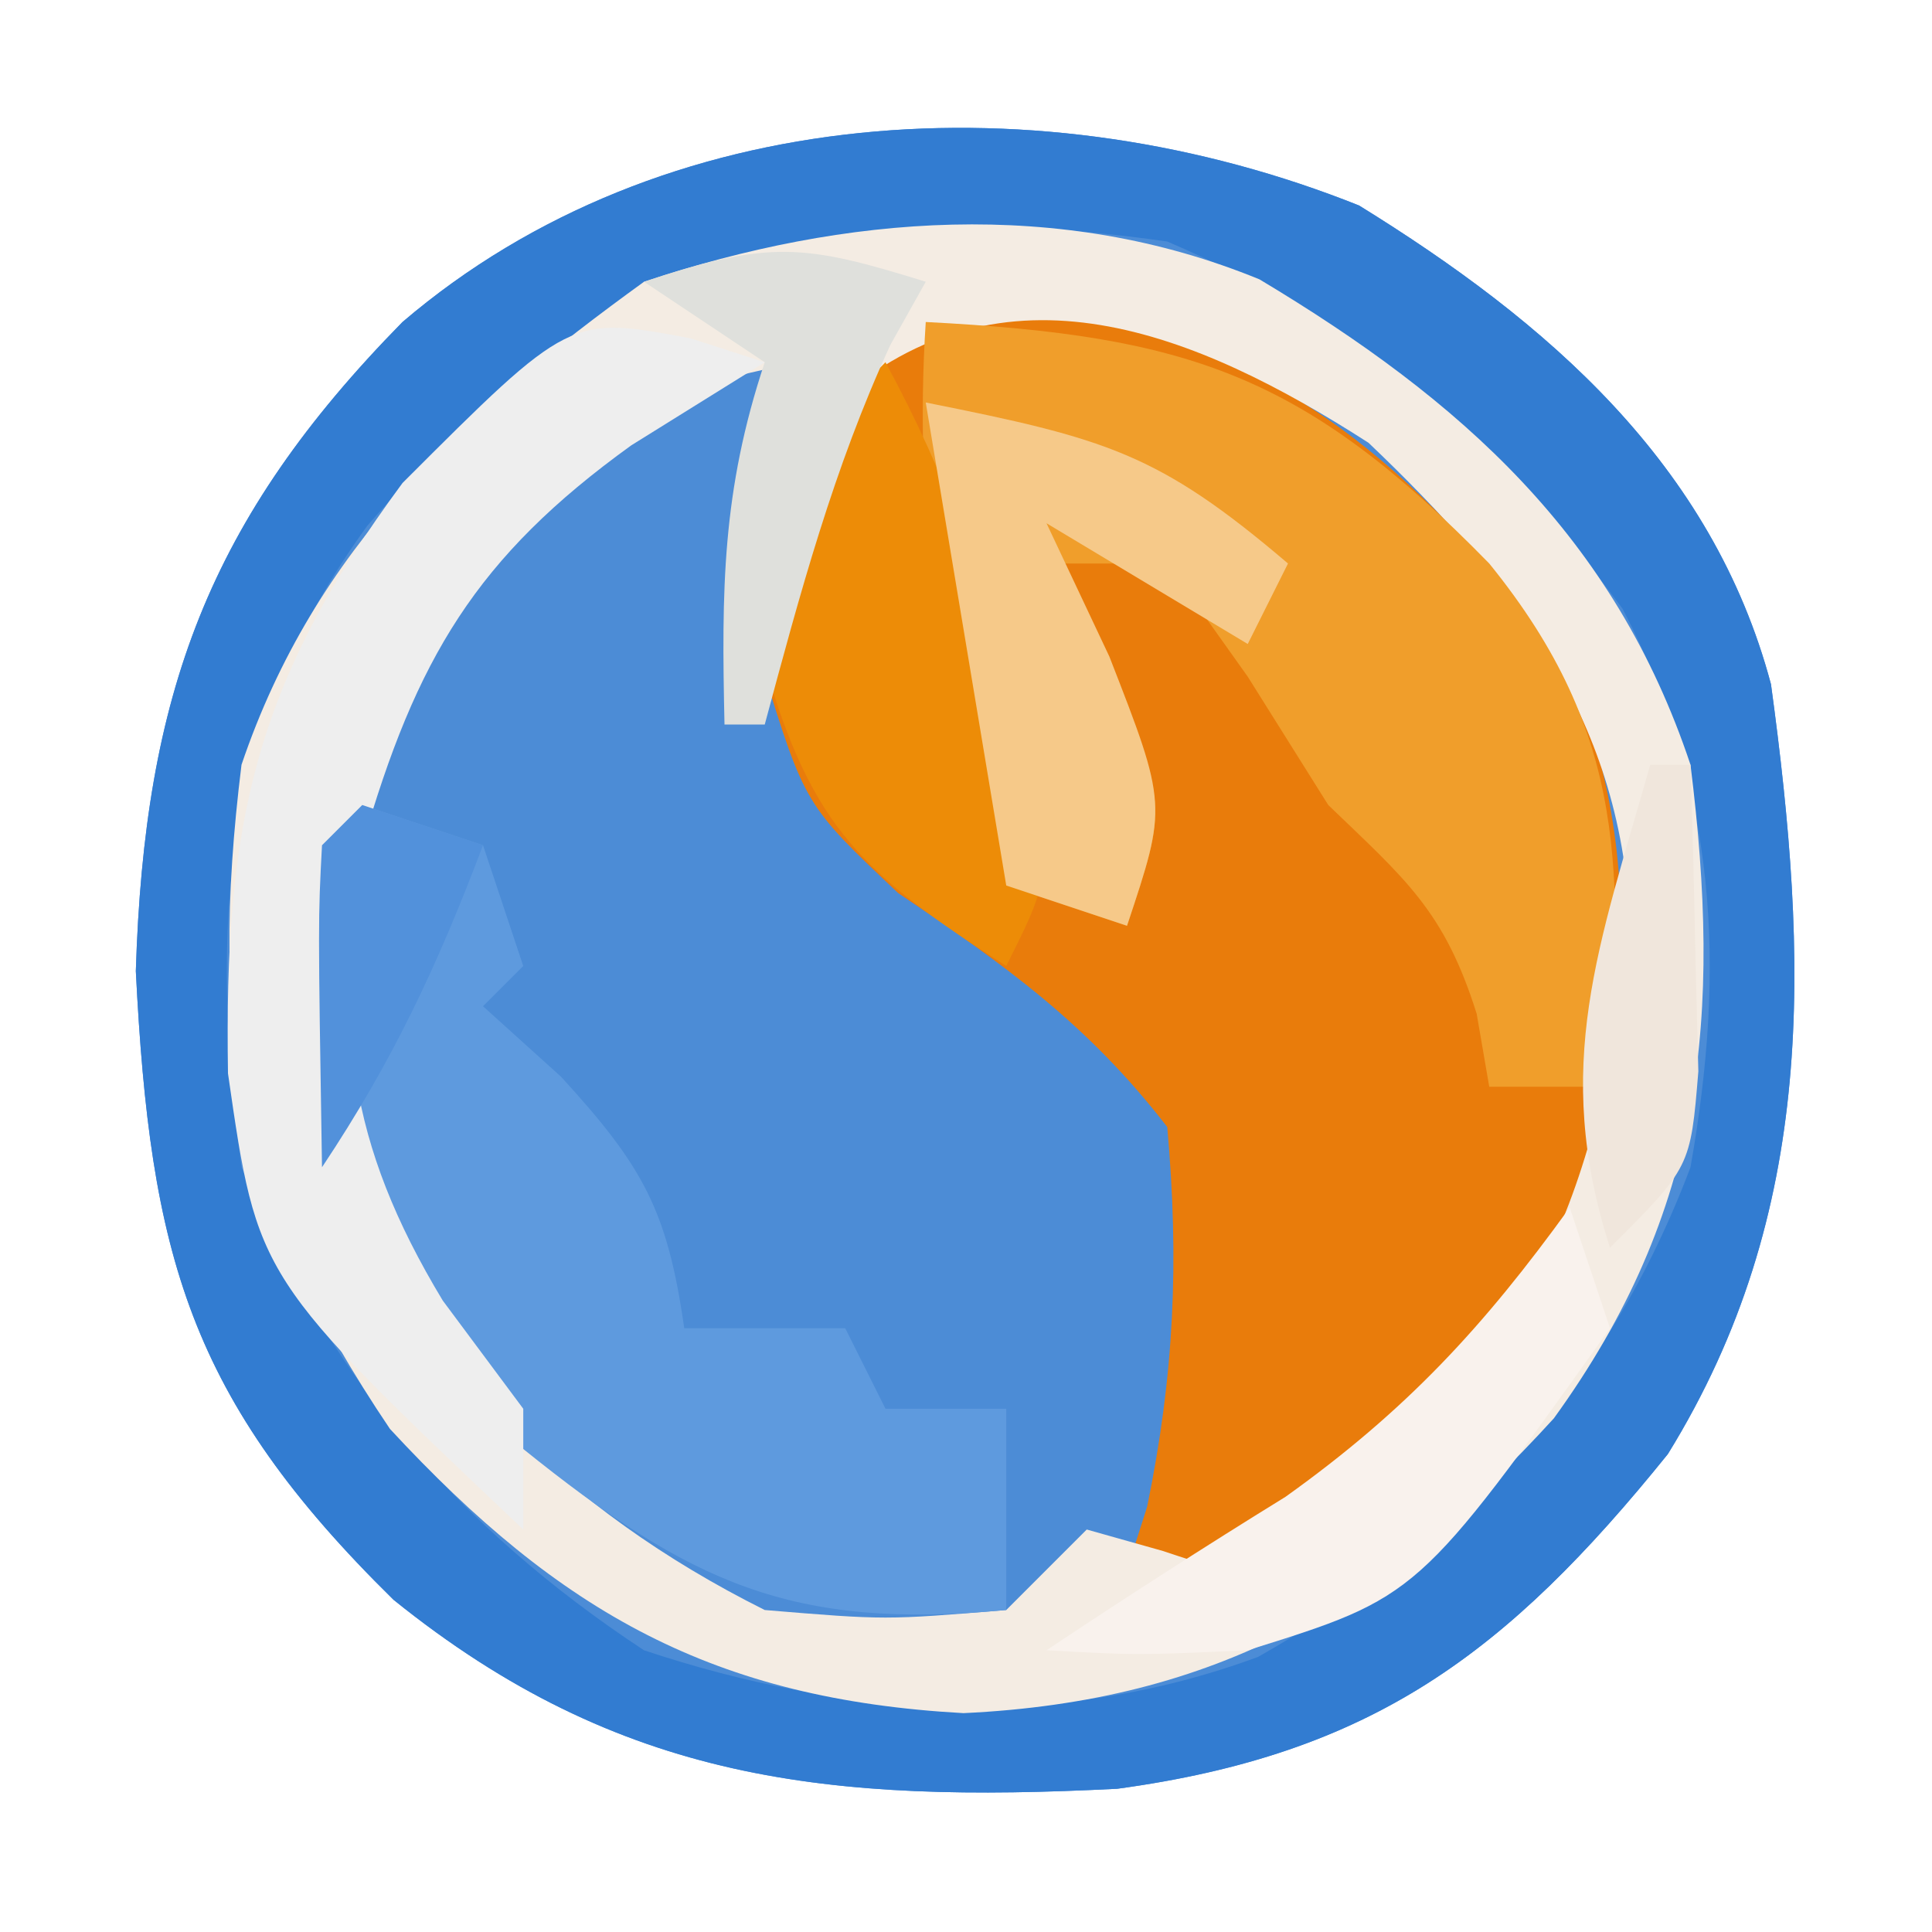
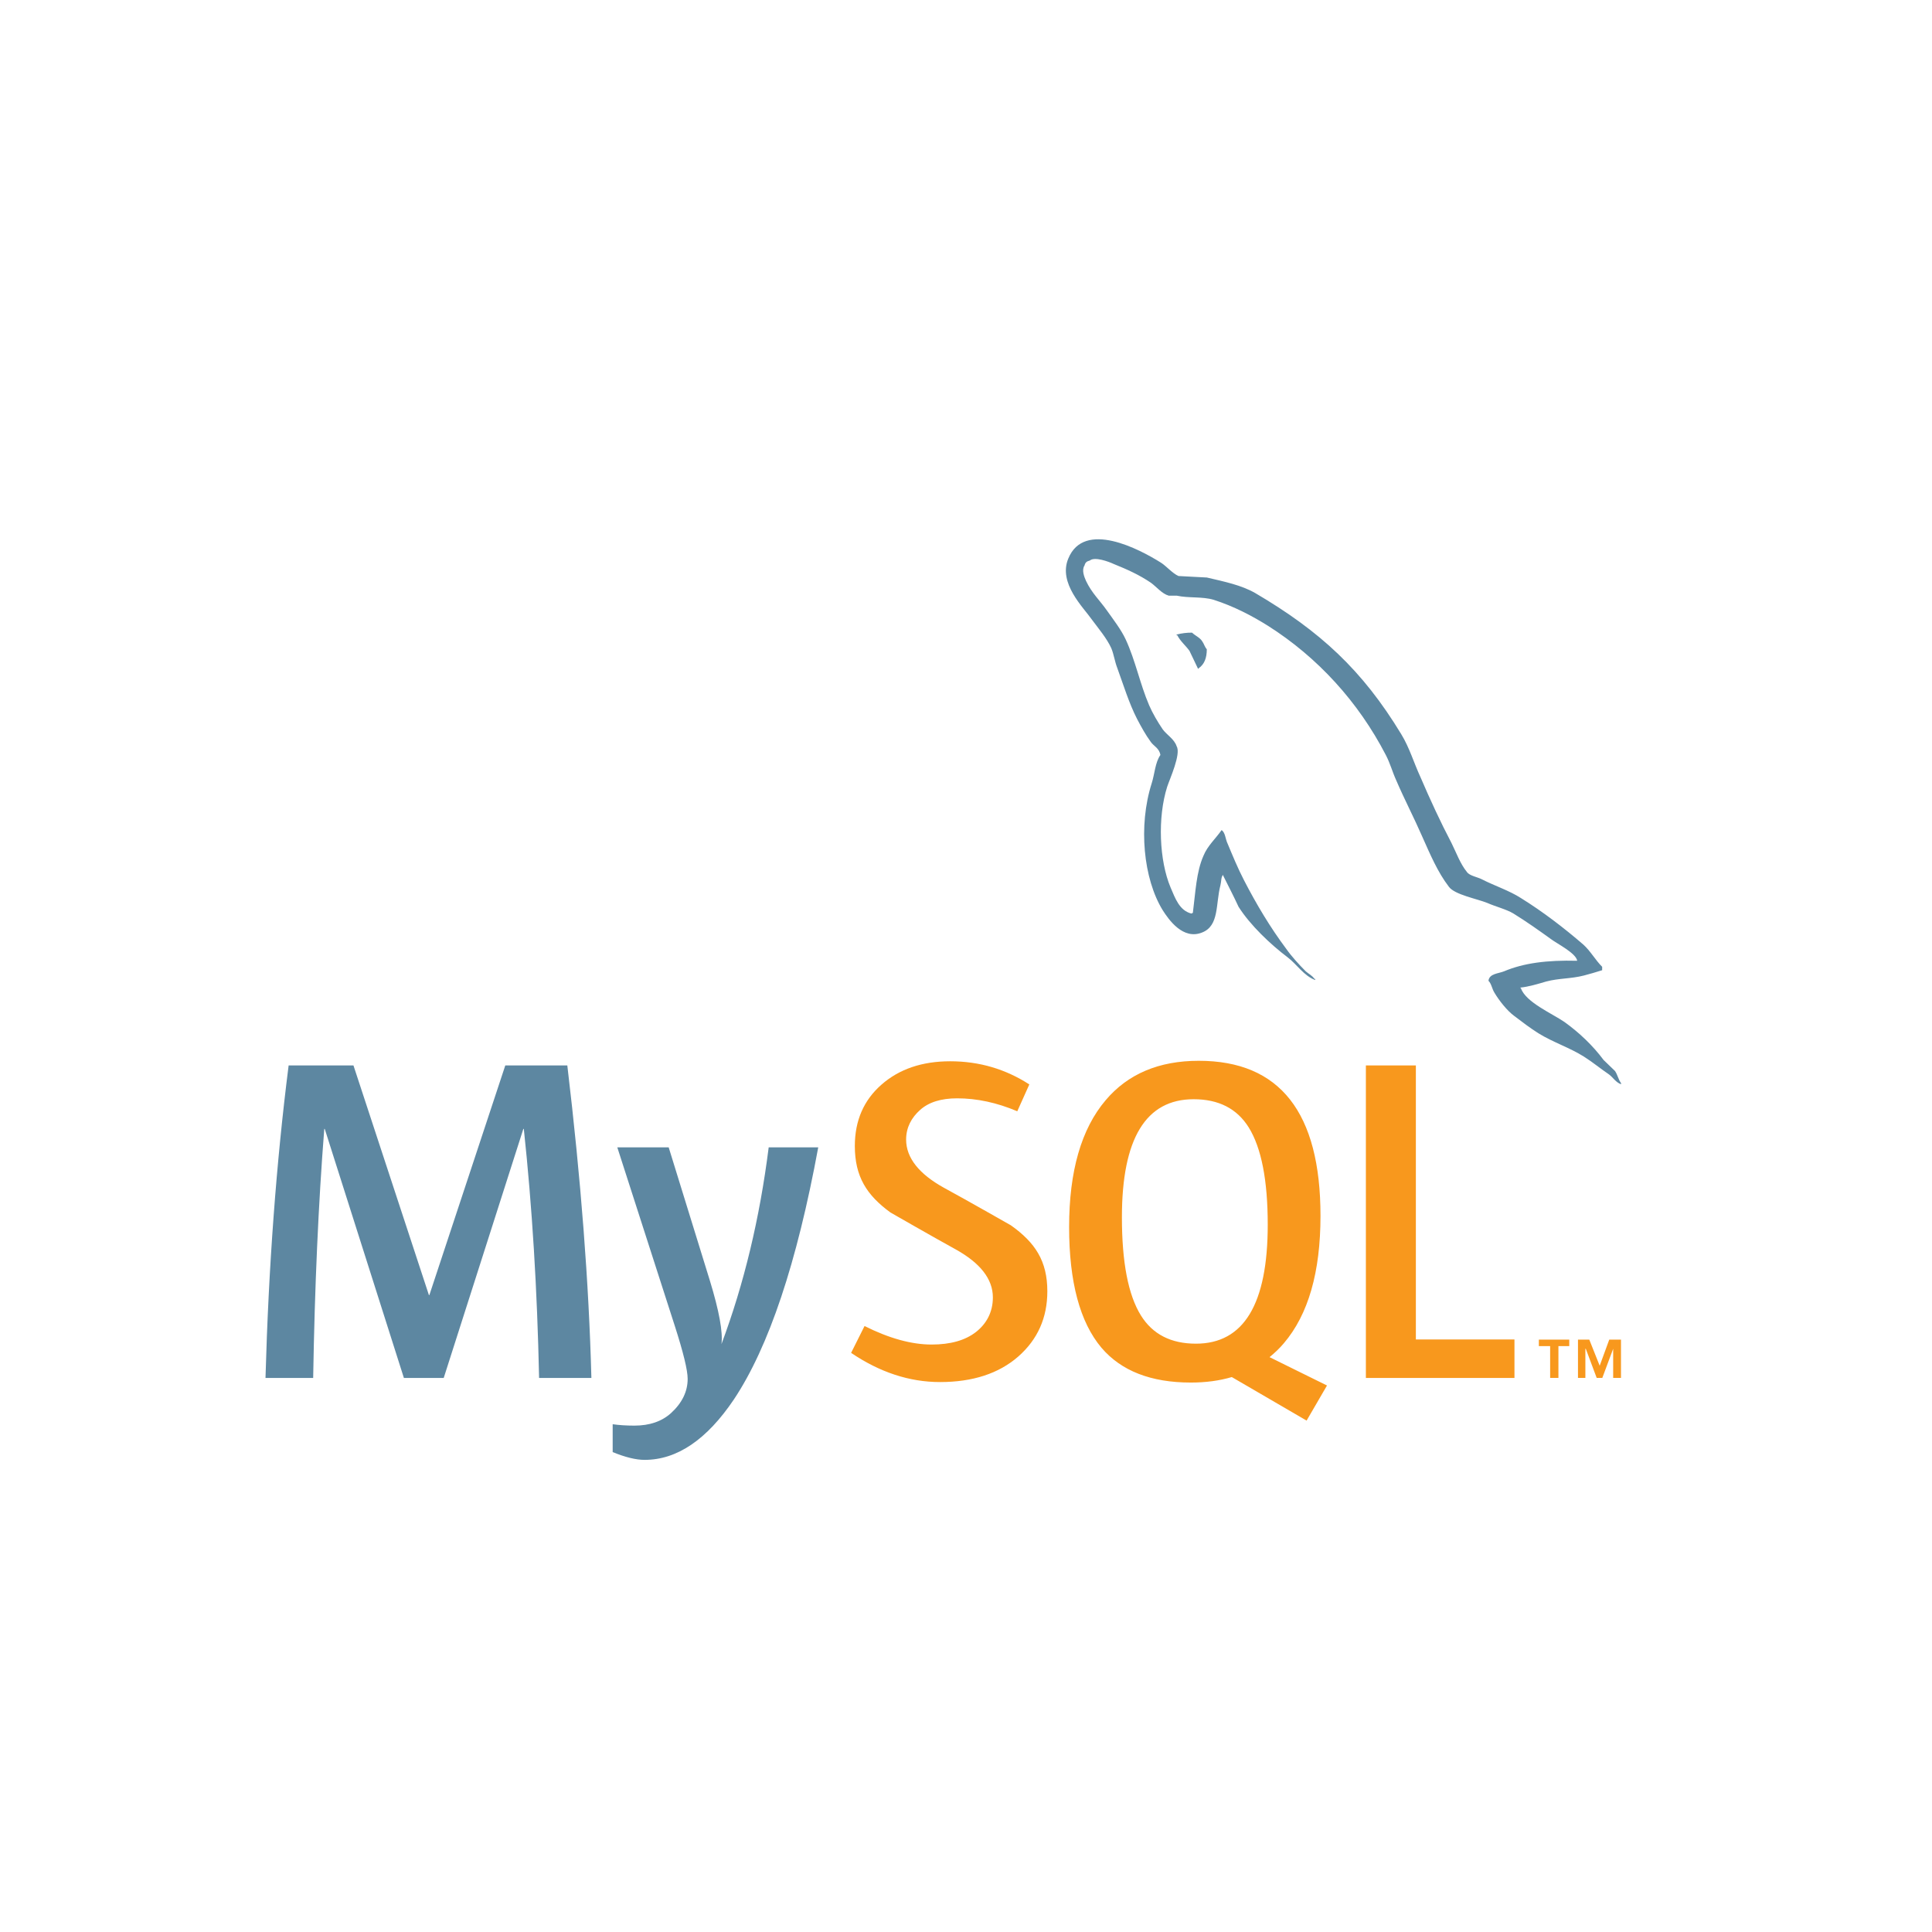
- <svg xmlns="http://www.w3.org/2000/svg" version="1.1" width="48" height="48">
-   <path d="M0 0 C4.688 2.895 8.776 6.423 10.234 11.895 C11.167 18.742 11.393 24.994 7.672 31.02 C3.663 35.991 0.31 38.476 -6.008 39.336 C-13.128 39.696 -18.345 39.191 -23.988 34.641 C-29.084 29.635 -30.035 26.058 -30.391 19.02 C-30.178 12.14 -28.59 7.805 -23.766 2.895 C-17.293 -2.634 -7.85 -3.138 0 0 Z " fill="#4C8CD6" transform="translate(33.76562,5.105469)" />
-   <path d="M0 0 C5.51 1.088 8.503 4.124 12 8.438 C14.131 13.529 13.559 17.703 12 22.812 C9.754 26.78 7.863 28.555 4.125 31.125 C3.135 31.125 2.145 31.125 1.125 31.125 C1.29 30.609 1.455 30.094 1.625 29.562 C2.299 26.278 2.424 23.471 2.125 20.125 C0.155 17.571 -1.89 16.115 -4.562 14.312 C-6.875 12.125 -6.875 12.125 -7.938 8.688 C-7.875 5.125 -7.875 5.125 -6.438 2.125 C-3.875 0.125 -3.875 0.125 0 0 Z " fill="#E97C0B" transform="translate(26.875,7.875)" />
-   <path d="M0 0 C4.688 2.895 8.776 6.423 10.234 11.895 C11.167 18.742 11.393 24.994 7.672 31.02 C3.663 35.991 0.31 38.476 -6.008 39.336 C-13.128 39.696 -18.345 39.191 -23.988 34.641 C-29.084 29.635 -30.035 26.058 -30.391 19.02 C-30.178 12.14 -28.59 7.805 -23.766 2.895 C-17.293 -2.634 -7.85 -3.138 0 0 Z M-24.641 7.957 C-28.278 12.986 -28.561 17.861 -27.766 23.895 C-25.657 29.032 -22.412 32.837 -17.766 35.895 C-12.762 37.562 -7.52 37.914 -2.508 36.059 C2.577 33.178 6.155 29.394 8.234 23.895 C9.114 18.926 8.905 14.533 6.547 10.02 C3.412 5.783 0.071 2.965 -4.766 0.895 C-13.141 -0.312 -19.005 1.518 -24.641 7.957 Z " fill="#327CD1" transform="translate(33.76562,5.105469)" />
-   <path d="M0 0 C5.015 3.002 8.817 6.39 10.707 12.059 C11.483 18.302 11.056 23.127 7.312 28.297 C3.111 32.907 -1.061 35.325 -7.355 35.621 C-13.538 35.279 -17.366 33.142 -21.605 28.559 C-25.353 23.007 -26.116 18.728 -25.293 12.059 C-23.467 6.665 -19.782 3.306 -15.293 0.059 C-10.287 -1.61 -4.963 -2.038 0 0 Z M-10.543 3.059 C-11.12 3.719 -11.698 4.379 -12.293 5.059 C-11.963 4.069 -11.633 3.079 -11.293 2.059 C-15.214 2.64 -17.478 4.315 -20.293 7.059 C-23.218 12.303 -23.944 16.202 -23.293 22.059 C-20.72 27.014 -17.311 30.55 -12.293 33.059 C-9.293 33.309 -9.293 33.309 -6.293 33.059 C-5.633 32.399 -4.973 31.739 -4.293 31.059 C-3.666 31.235 -3.04 31.412 -2.395 31.594 C-0.266 32.305 -0.266 32.305 1.559 31.055 C6.788 26.459 8.306 23.163 9.207 16.184 C9.058 11.015 6.357 7.533 2.707 4.059 C-1.573 1.307 -6.364 -0.656 -10.543 3.059 Z " fill="#F4ECE3" transform="translate(31.29297,6.941406)" />
-   <path d="M0 0 C6.522 0.337 9.413 1.306 14 6 C17.491 10.305 17.271 13.672 17 19 C16.01 19 15.02 19 14 19 C13.897 18.402 13.794 17.804 13.688 17.188 C12.882 14.623 11.921 13.85 10 12 C9.01 10.422 9.01 10.422 8 8.812 C7.34 7.884 6.68 6.956 6 6 C5.01 6 4.02 6 3 6 C3.516 6.928 4.031 7.856 4.562 8.812 C6 12 6 12 5 15 C4.01 14.67 3.02 14.34 2 14 C0.307 9.619 -0.302 4.674 0 0 Z " fill="#F09E2B" transform="translate(23,8)" />
-   <path d="M0 0 C0.99 0.33 1.98 0.66 3 1 C3.33 1.99 3.66 2.98 4 4 C3.67 4.33 3.34 4.66 3 5 C3.639 5.577 4.279 6.155 4.938 6.75 C6.982 8.981 7.582 10.074 8 13 C9.32 13 10.64 13 12 13 C12.33 13.66 12.66 14.32 13 15 C13.99 15 14.98 15 16 15 C16 16.65 16 18.3 16 20 C10.681 20.507 8.135 19.326 4 16 C-0.716 10.647 -1.221 7.959 -1 1 C-0.67 0.67 -0.34 0.34 0 0 Z " fill="#5E9ADE" transform="translate(9,20)" />
-   <path d="M0 0 C0.608 0.196 1.217 0.392 1.844 0.594 C0.204 1.615 0.204 1.615 -1.469 2.656 C-5.326 5.436 -6.82 7.955 -8.156 12.594 C-8.844 17.028 -8.532 19.972 -6.156 23.906 C-5.496 24.793 -4.836 25.68 -4.156 26.594 C-4.156 27.584 -4.156 28.574 -4.156 29.594 C-10.761 23.336 -10.761 23.336 -11.492 18.262 C-11.589 12.094 -10.849 8.584 -7.156 3.594 C-2.998 -0.565 -2.998 -0.565 0 0 Z " fill="#EEEEEE" transform="translate(17.15625,8.40625)" />
-   <path d="M0 0 C1.536 2.838 2.487 5.477 3.188 8.625 C3.456 9.789 3.456 9.789 3.73 10.977 C4 13 4 13 3 15 C-0.517 12.745 -1.832 11.586 -3 7.5 C-3 3.741 -2.605 2.605 0 0 Z " fill="#ED8C07" transform="translate(22,9)" />
-   <path d="M0 0 C4.479 0.896 5.772 1.25 9 4 C8.67 4.66 8.34 5.32 8 6 C6.35 5.01 4.7 4.02 3 3 C3.516 4.093 4.031 5.186 4.562 6.312 C6 10 6 10 5 13 C4.01 12.67 3.02 12.34 2 12 C1.34 8.04 0.68 4.08 0 0 Z " fill="#F6C989" transform="translate(23,10)" />
-   <path d="M0 0 C0.33 0.99 0.66 1.98 1 3 C-3.77 9.678 -3.77 9.678 -8 11 C-10.75 11.125 -10.75 11.125 -13 11 C-11.043 9.695 -9.064 8.423 -7.062 7.188 C-4.063 5.045 -2.146 2.971 0 0 Z " fill="#F9F2ED" transform="translate(39,30)" />
-   <path d="M0 0 C-0.289 0.516 -0.578 1.031 -0.875 1.562 C-2.288 4.624 -3.125 7.749 -4 11 C-4.33 11 -4.66 11 -5 11 C-5.074 7.657 -5.065 5.196 -4 2 C-4.99 1.34 -5.98 0.68 -7 0 C-3.867 -1.044 -3.01 -0.934 0 0 Z " fill="#DFE0DC" transform="translate(23,7)" />
-   <path d="M0 0 C0.33 0 0.66 0 1 0 C1.054 1.625 1.093 3.25 1.125 4.875 C1.148 5.78 1.171 6.685 1.195 7.617 C1 10 1 10 -1 12 C-2.456 7.479 -1.27 4.484 0 0 Z " fill="#F0E6DC" transform="translate(41,19)" />
-   <path d="M0 0 C0.99 0.33 1.98 0.66 3 1 C1.875 3.972 0.777 6.334 -1 9 C-1.098 2.848 -1.098 2.848 -1 1 C-0.67 0.67 -0.34 0.34 0 0 Z " fill="#5291DB" transform="translate(9,20)" />
+ <svg xmlns="http://www.w3.org/2000/svg" width="800px" height="800px" viewBox="-18.458 -22.75 191.151 191.151">
+   <path d="M-18.458 6.58h191.151v132.49H-18.458V6.58z" fill="none" />
+   <path d="M40.054 113.583h-5.175c-.183-8.735-.687-16.947-1.511-24.642h-.046l-7.879 24.642h-3.94l-7.832-24.642h-.045c-.581 7.388-.947 15.602-1.099 24.642H7.81c.304-10.993 1.068-21.299 2.289-30.919h6.414l7.465 22.719h.046l7.511-22.719h6.137c1.344 11.268 2.138 21.575 2.382 30.919M62.497 90.771c-2.107 11.434-4.887 19.742-8.337 24.928-2.688 3.992-5.633 5.99-8.84 5.99-.855 0-1.91-.258-3.16-.77v-2.757c.611.088 1.328.138 2.152.138 1.498 0 2.702-.412 3.62-1.238 1.098-1.006 1.647-2.137 1.647-3.388 0-.858-.428-2.612-1.282-5.268L42.618 90.77h5.084l4.076 13.19c.916 2.995 1.298 5.086 1.145 6.277 2.229-5.953 3.786-12.444 4.673-19.468h4.901v.002z" fill="#5d87a1" />
+   <path d="M131.382 113.583h-14.7V82.664h4.945v27.113h9.755v3.806zM112.834 114.33l-5.684-2.805c.504-.414.986-.862 1.42-1.381 2.416-2.838 3.621-7.035 3.621-12.594 0-10.229-4.014-15.346-12.045-15.346-3.938 0-7.01 1.298-9.207 3.895-2.414 2.84-3.619 7.022-3.619 12.551 0 5.435 1.068 9.422 3.205 11.951 1.955 2.291 4.902 3.438 8.843 3.438 1.47 0 2.819-.18 4.048-.543l7.4 4.308 2.018-3.474zm-18.413-6.934c-1.252-2.014-1.878-5.248-1.878-9.707 0-7.785 2.365-11.682 7.1-11.682 2.475 0 4.289.932 5.449 2.792 1.25 2.017 1.879 5.222 1.879 9.619 0 7.849-2.367 11.774-7.099 11.774-2.476.001-4.29-.928-5.451-2.796M85.165 105.013c0 2.622-.962 4.773-2.884 6.458-1.924 1.678-4.504 2.519-7.737 2.519-3.024 0-5.956-.966-8.794-2.888l1.329-2.655c2.442 1.223 4.653 1.831 6.638 1.831 1.863 0 3.319-.413 4.375-1.232 1.055-.822 1.684-1.975 1.684-3.433 0-1.837-1.281-3.407-3.631-4.722-2.167-1.19-6.501-3.678-6.501-3.678-2.349-1.712-3.525-3.55-3.525-6.578 0-2.506.877-4.529 2.632-6.068 1.757-1.545 4.024-2.315 6.803-2.315 2.87 0 5.479.769 7.829 2.291l-1.192 2.656c-2.01-.854-3.994-1.281-5.951-1.281-1.585 0-2.809.381-3.66 1.146-.858.762-1.387 1.737-1.387 2.933 0 1.828 1.308 3.418 3.722 4.759 2.196 1.192 6.638 3.723 6.638 3.723 2.409 1.709 3.612 3.53 3.612 6.534" fill="#f8981d" />
+   <path d="M137.59 72.308c-2.99-.076-5.305.225-7.248 1.047-.561.224-1.453.224-1.531.933.303.3.338.784.601 1.198.448.747 1.229 1.752 1.942 2.276.783.6 1.569 1.194 2.393 1.717 1.453.899 3.1 1.422 4.516 2.318.825.521 1.645 1.195 2.471 1.756.406.299.666.784 1.193.971v-.114c-.264-.336-.339-.822-.598-1.196l-1.122-1.082c-1.084-1.456-2.431-2.727-3.884-3.771-1.196-.824-3.812-1.944-4.297-3.322l-.076-.076c.822-.077 1.797-.375 2.578-.604 1.271-.335 2.43-.259 3.734-.594.6-.15 1.195-.338 1.797-.523v-.337c-.676-.673-1.158-1.567-1.869-2.203-1.902-1.643-3.998-3.25-6.164-4.595-1.16-.749-2.652-1.231-3.887-1.868-.445-.225-1.195-.336-1.457-.71-.67-.822-1.047-1.904-1.533-2.877-1.08-2.053-2.129-4.331-3.061-6.502-.674-1.456-1.084-2.91-1.906-4.257-3.85-6.35-8.031-10.196-14.457-13.971-1.381-.786-3.024-1.121-4.779-1.533l-2.803-.148c-.598-.262-1.197-.973-1.719-1.309-2.132-1.344-7.621-4.257-9.189-.411-1.01 2.431 1.494 4.821 2.354 6.054.635.856 1.458 1.83 1.902 2.802.263.635.337 1.309.6 1.98.598 1.644 1.157 3.473 1.943 5.007.41.782.857 1.604 1.381 2.312.3.414.822.597.936 1.272-.521.744-.562 1.867-.861 2.801-1.344 4.221-.819 9.45 1.086 12.552.596.934 2.018 2.99 3.92 2.202 1.684-.672 1.311-2.801 1.795-4.668.111-.451.038-.747.262-1.043v.073c.521 1.045 1.047 2.052 1.53 3.1 1.159 1.829 3.177 3.735 4.858 5.002.895.676 1.604 1.832 2.725 2.245V74.1h-.074c-.227-.335-.559-.485-.857-.745-.674-.673-1.42-1.495-1.943-2.241-1.566-2.093-2.952-4.41-4.182-6.801-.602-1.16-1.121-2.428-1.606-3.586-.226-.447-.226-1.121-.601-1.346-.562.821-1.381 1.532-1.791 2.538-.711 1.609-.785 3.588-1.049 5.646l-.147.072c-1.19-.299-1.604-1.53-2.056-2.575-1.119-2.654-1.307-6.914-.336-9.976.26-.783 1.385-3.249.936-3.995-.225-.715-.973-1.122-1.383-1.685-.482-.708-1.01-1.604-1.346-2.39-.896-2.091-1.347-4.408-2.312-6.498-.451-.974-1.234-1.982-1.868-2.879-.712-1.008-1.495-1.718-2.058-2.913-.186-.411-.447-1.083-.148-1.53.073-.3.225-.412.523-.487.484-.409 1.867.111 2.352.336 1.385.56 2.543 1.083 3.699 1.867.523.375 1.084 1.085 1.755 1.272h.786c1.193.26 2.538.072 3.661.41 1.979.636 3.772 1.569 5.38 2.576 4.893 3.103 8.928 7.512 11.652 12.778.447.858.637 1.644 1.045 2.539.787 1.832 1.76 3.7 2.541 5.493.785 1.755 1.533 3.547 2.654 5.005.559.784 2.805 1.195 3.812 1.606.745.335 1.905.633 2.577 1.044 1.271.783 2.537 1.682 3.732 2.543.595.448 2.465 1.382 2.576 2.13M99.484 39.844a5.82 5.82 0 0 0-1.529.188v.075h.072c.301.597.824 1.011 1.197 1.532.301.599.562 1.193.857 1.791l.072-.074c.527-.373.789-.971.789-1.868-.227-.264-.262-.522-.451-.784-.22-.374-.705-.56-1.007-.86" fill="#5d87a1" />
+   <path d="M141.148 113.578h.774v-3.788h-1.161l-.947 2.585-1.029-2.585h-1.118v3.788h.731v-2.882h.041l1.078 2.882h.557l1.074-2.882v2.882zm-6.235 0h.819v-3.146h1.072v-.643h-3.008v.643h1.115l.002 3.146z" fill="#f8981d" />
</svg>
